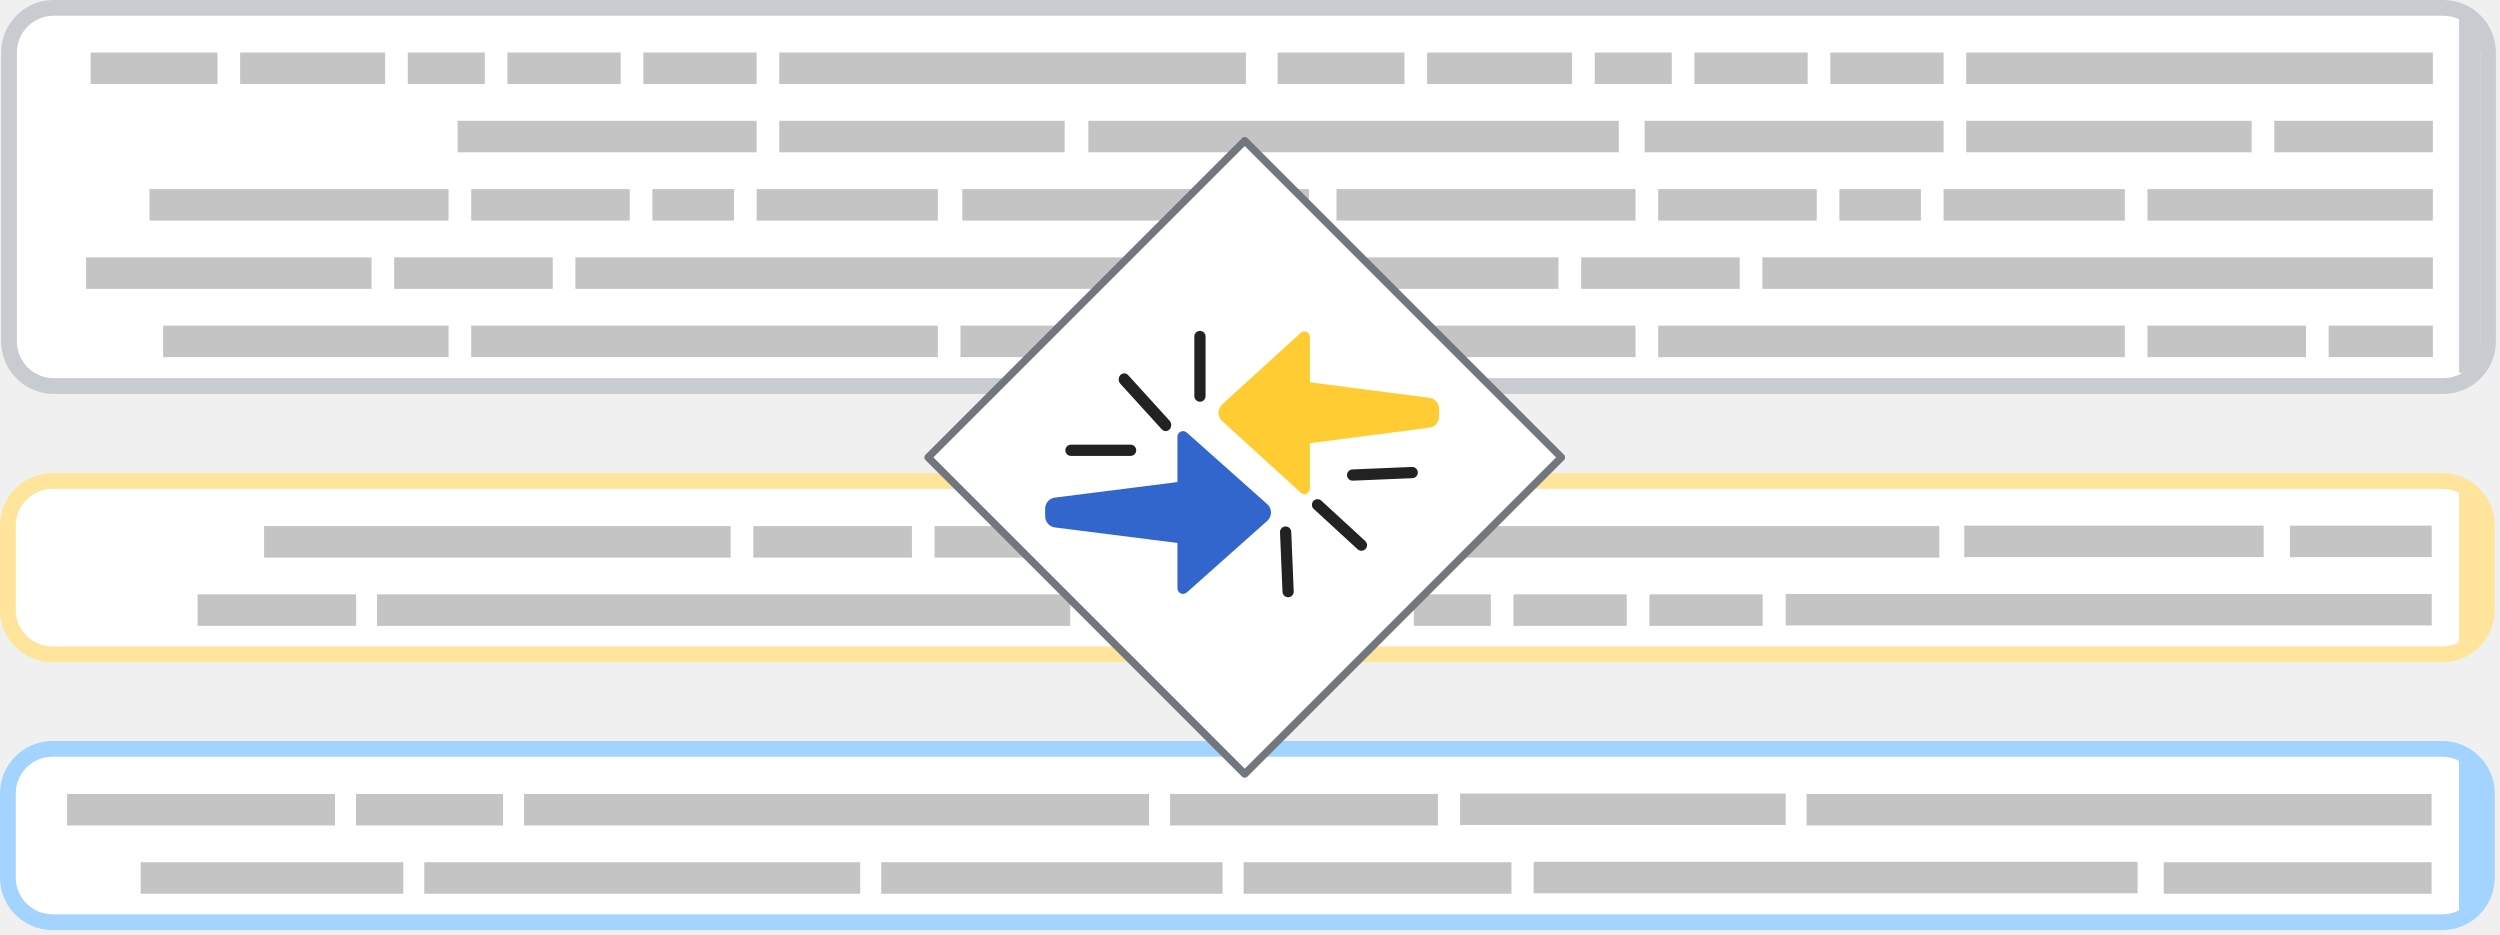
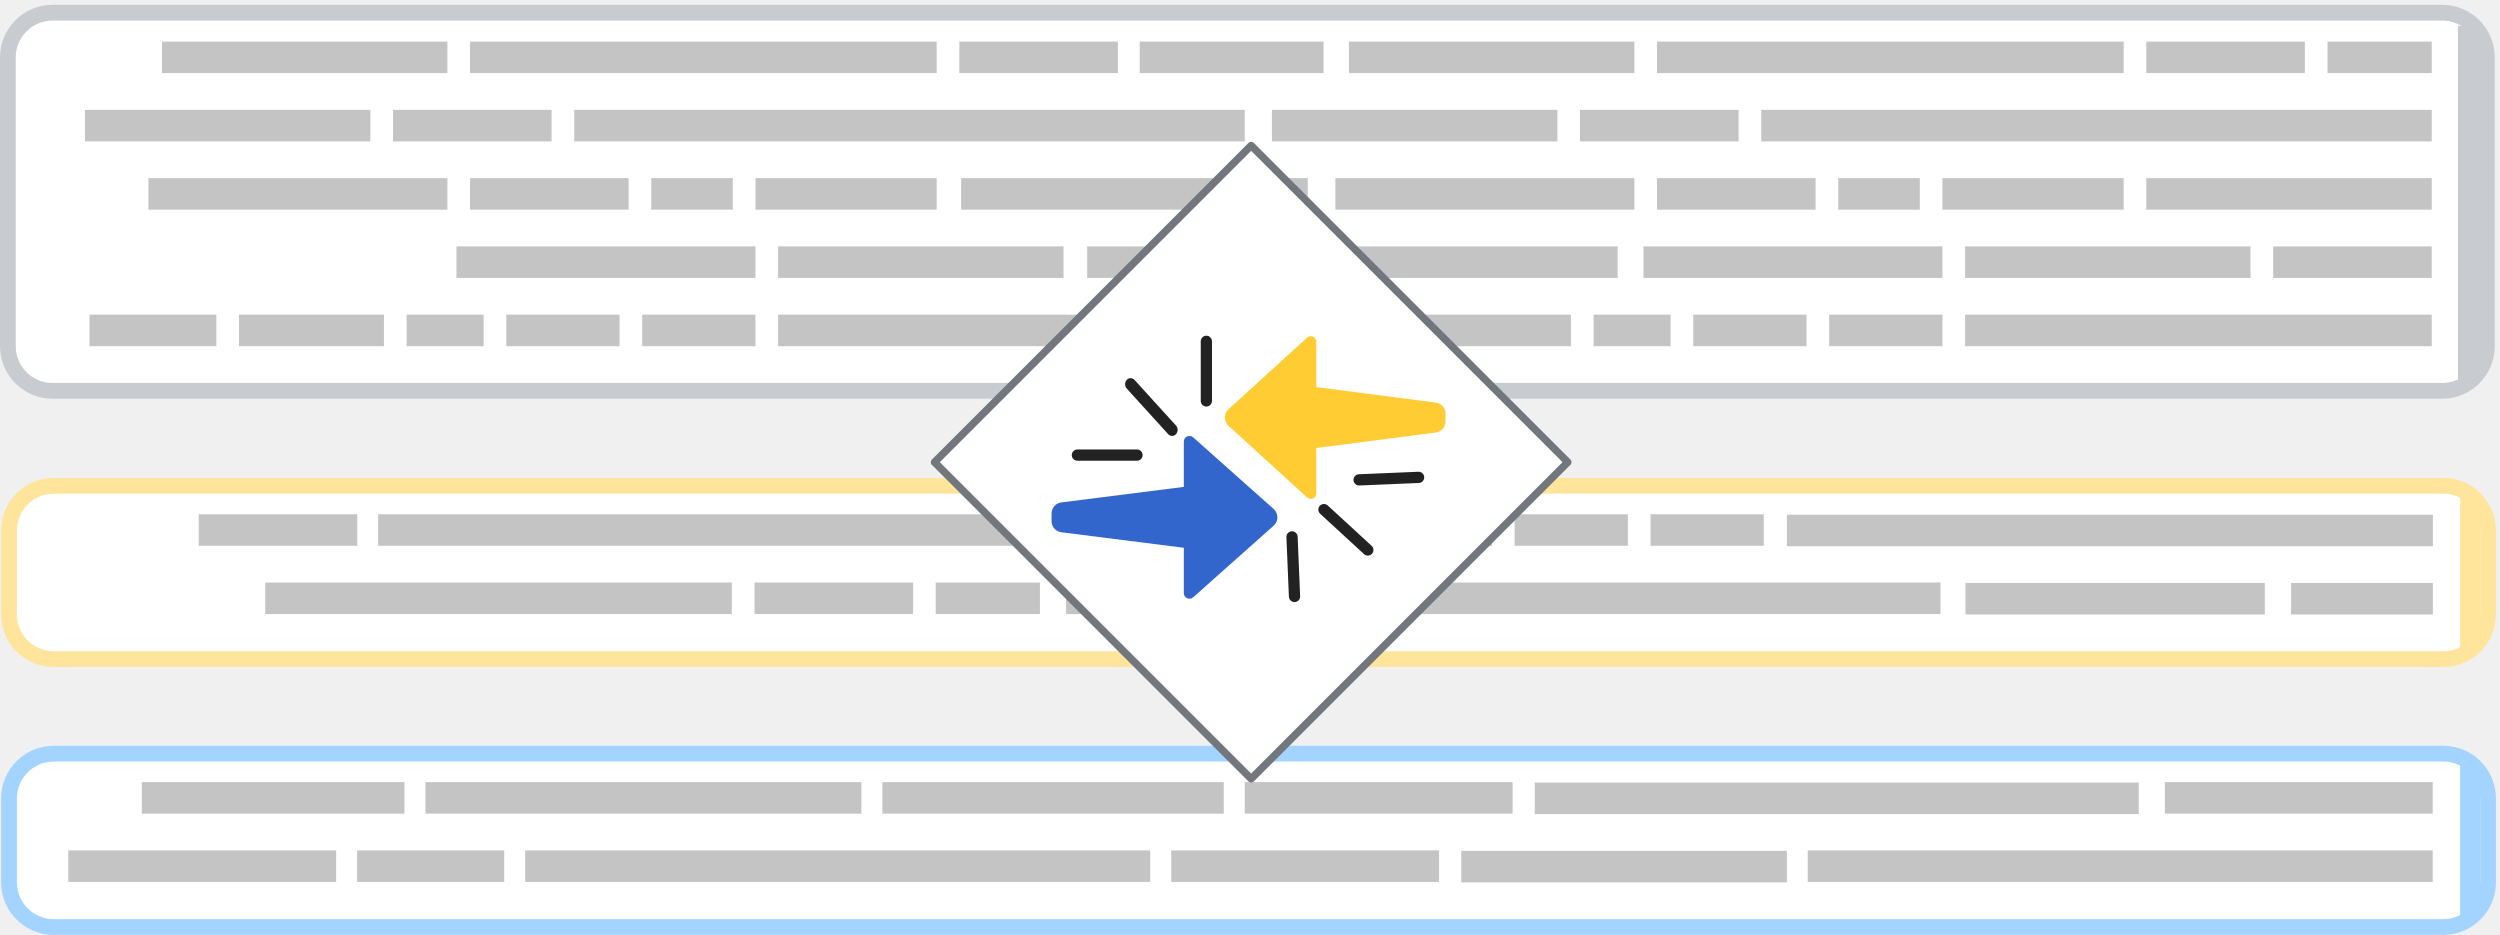
- <svg xmlns="http://www.w3.org/2000/svg" width="476" height="178" viewBox="0 0 476 178" fill="none">
-   <g clip-path="url(#clip0)">
-     <rect x="473.5" y="124.583" width="472" height="33" rx="8.5" transform="rotate(180 473.5 124.583)" fill="white" stroke="#FFE49C" stroke-width="3" />
-     <rect x="197.781" y="106.166" width="19.84" height="6" transform="rotate(180 197.781 106.166)" fill="#C4C4C4" />
-     <rect x="173.633" y="106.166" width="30.191" height="6" transform="rotate(180 173.633 106.166)" fill="#C4C4C4" />
-     <rect x="67.809" y="119.166" width="30.191" height="6" transform="rotate(180 67.8086 119.166)" fill="#C4C4C4" />
-     <rect x="203.781" y="119.166" width="132" height="6" transform="rotate(180 203.781 119.166)" fill="#C4C4C4" />
-     <rect x="139.125" y="106.166" width="88.847" height="6" transform="rotate(180 139.125 106.166)" fill="#C4C4C4" />
-     <rect x="472" y="122.972" width="3.803" height="29.405" transform="rotate(180 472 122.972)" fill="#FFE49C" />
-     <rect width="27" height="6" transform="matrix(-1 8.74228e-08 8.74228e-08 1 463 100.083)" fill="#C4C4C4" />
-     <rect width="21.565" height="6" transform="matrix(-1 8.74228e-08 8.74228e-08 1 335.609 113.167)" fill="#C4C4C4" />
-     <rect width="21.565" height="6" transform="matrix(-1 8.74228e-08 8.74228e-08 1 309.73 113.167)" fill="#C4C4C4" />
-     <rect width="14.664" height="6" transform="matrix(-1 8.74228e-08 8.74228e-08 1 283.855 113.167)" fill="#C4C4C4" />
-     <rect width="27.603" height="6" transform="matrix(-1 8.74228e-08 8.74228e-08 1 264.875 113.167)" fill="#C4C4C4" />
-     <rect width="24.153" height="6" transform="matrix(-1 8.74228e-08 8.74228e-08 1 232.961 113.167)" fill="#C4C4C4" />
-     <rect width="57" height="6" transform="matrix(-1 8.74228e-08 8.74228e-08 1 431 100.083)" fill="#C4C4C4" />
-     <rect width="34.504" height="6" transform="matrix(-1 8.74228e-08 8.74228e-08 1 237.273 100.167)" fill="#C4C4C4" />
-     <rect width="127.664" height="6" transform="matrix(-1 8.74228e-08 8.74228e-08 1 369.25 100.167)" fill="#C4C4C4" />
-     <rect width="123" height="6" transform="matrix(-1 8.74228e-08 8.74228e-08 1 463 113.083)" fill="#C4C4C4" />
-     <rect x="473.5" y="175.583" width="472" height="33" rx="8.5" transform="rotate(180 473.5 175.583)" fill="white" stroke="#A3D3FF" stroke-width="3" />
-     <rect x="472" y="173.972" width="3.803" height="29.405" transform="rotate(180 472 173.972)" fill="#A3D3FF" />
-     <rect width="51" height="6" transform="matrix(-1 8.74228e-08 8.74228e-08 1 287.781 164.166)" fill="#C4C4C4" />
-     <rect width="51" height="6" transform="matrix(-1 8.74228e-08 8.74228e-08 1 273.781 151.166)" fill="#C4C4C4" />
-     <rect width="51" height="6" transform="matrix(-1 8.74228e-08 8.74228e-08 1 462.973 164.166)" fill="#C4C4C4" />
-     <rect width="62" height="6" transform="matrix(-1 8.74228e-08 8.74228e-08 1 340 151.083)" fill="#C4C4C4" />
-     <rect width="119" height="6" transform="matrix(-1 8.74228e-08 8.74228e-08 1 462.973 151.166)" fill="#C4C4C4" />
-     <rect width="115" height="6" transform="matrix(-1 8.74228e-08 8.74228e-08 1 407 164.083)" fill="#C4C4C4" />
-     <rect width="50" height="6" transform="matrix(-1 8.74228e-08 8.74228e-08 1 76.7812 164.166)" fill="#C4C4C4" />
-     <rect width="51" height="6" transform="matrix(-1 8.74228e-08 8.74228e-08 1 63.7812 151.166)" fill="#C4C4C4" />
-     <rect width="65" height="6" transform="matrix(-1 8.74228e-08 8.74228e-08 1 232.781 164.166)" fill="#C4C4C4" />
-     <rect width="28" height="6" transform="matrix(-1 8.74228e-08 8.74228e-08 1 95.7812 151.166)" fill="#C4C4C4" />
-     <rect width="119" height="6" transform="matrix(-1 8.74228e-08 8.74228e-08 1 218.781 151.166)" fill="#C4C4C4" />
-     <rect width="83" height="6" transform="matrix(-1 8.74228e-08 8.74228e-08 1 163.781 164.166)" fill="#C4C4C4" />
-     <rect x="473.719" y="73.5" width="472" height="72" rx="8.5" transform="rotate(-180 473.719 73.5)" fill="white" stroke="#C8CCD1" stroke-width="3" />
-     <rect x="472.219" y="70.999" width="4" height="68" transform="rotate(-180 472.219 70.9995)" fill="#C8CCD1" />
-     <rect width="15.527" height="6" transform="matrix(-1 -8.74228e-08 -8.74228e-08 1 365.746 36)" fill="#C4C4C4" />
-     <rect width="19.84" height="6" transform="matrix(-1 -8.74228e-08 -8.74228e-08 1 463.219 62)" fill="#C4C4C4" />
-     <rect width="21.565" height="6" transform="matrix(-1 -8.74228e-08 -8.74228e-08 1 370.059 10)" fill="#C4C4C4" />
-     <rect width="21.565" height="6" transform="matrix(-1 -8.74228e-08 -8.74228e-08 1 344.18 10)" fill="#C4C4C4" />
-     <rect width="14.664" height="6" transform="matrix(-1 -8.74228e-08 -8.74228e-08 1 318.305 10)" fill="#C4C4C4" />
-     <rect width="27.603" height="6" transform="matrix(-1 -8.74228e-08 -8.74228e-08 1 299.324 10)" fill="#C4C4C4" />
-     <rect width="56.931" height="6" transform="matrix(-1 -8.74228e-08 -8.74228e-08 1 370.059 23)" fill="#C4C4C4" />
-     <rect width="56.931" height="6" transform="matrix(-1 -8.74228e-08 -8.74228e-08 1 311.402 36)" fill="#C4C4C4" />
-     <rect width="54.343" height="6" transform="matrix(-1 -8.74228e-08 -8.74228e-08 1 428.715 23)" fill="#C4C4C4" />
-     <rect width="54.343" height="6" transform="matrix(-1 -8.74228e-08 -8.74228e-08 1 311.402 62)" fill="#C4C4C4" />
-     <rect width="54.343" height="6" transform="matrix(-1 -8.74228e-08 -8.74228e-08 1 296.738 49)" fill="#C4C4C4" />
-     <rect width="54.343" height="6" transform="matrix(-1 -8.74228e-08 -8.74228e-08 1 463.219 36)" fill="#C4C4C4" />
-     <rect width="30.191" height="6" transform="matrix(-1 -8.74228e-08 -8.74228e-08 1 463.219 23)" fill="#C4C4C4" />
-     <rect width="30.191" height="6" transform="matrix(-1 -8.74228e-08 -8.74228e-08 1 439.066 62)" fill="#C4C4C4" />
-     <rect width="30.191" height="6" transform="matrix(-1 -8.74228e-08 -8.74228e-08 1 331.242 49)" fill="#C4C4C4" />
-     <rect width="34.504" height="6" transform="matrix(-1 -8.74228e-08 -8.74228e-08 1 404.562 36)" fill="#C4C4C4" />
-     <rect width="30.191" height="6" transform="matrix(-1 -8.74228e-08 -8.74228e-08 1 345.906 36)" fill="#C4C4C4" />
-     <rect width="24.153" height="6" transform="matrix(-1 -8.74228e-08 -8.74228e-08 1 267.41 10)" fill="#C4C4C4" />
-     <rect width="127.664" height="6" transform="matrix(-1 -8.74228e-08 -8.74228e-08 1 463.219 49)" fill="#C4C4C4" />
-     <rect width="88.847" height="6" transform="matrix(-1 -8.74228e-08 -8.74228e-08 1 463.219 10)" fill="#C4C4C4" />
-     <rect width="88.847" height="6" transform="matrix(-1 -8.74228e-08 -8.74228e-08 1 404.562 62)" fill="#C4C4C4" />
-     <rect width="15.527" height="6" transform="matrix(-1 -8.74228e-08 -8.74228e-08 1 139.746 36)" fill="#C4C4C4" />
-     <rect width="35" height="6" transform="matrix(-1 -8.74228e-08 -8.74228e-08 1 252.219 62)" fill="#C4C4C4" />
-     <rect width="21.565" height="6" transform="matrix(-1 -8.74228e-08 -8.74228e-08 1 144.059 10)" fill="#C4C4C4" />
-     <rect width="21.565" height="6" transform="matrix(-1 -8.74228e-08 -8.74228e-08 1 118.18 10)" fill="#C4C4C4" />
-     <rect width="14.664" height="6" transform="matrix(-1 -8.74228e-08 -8.74228e-08 1 92.3047 10)" fill="#C4C4C4" />
-     <rect width="27.603" height="6" transform="matrix(-1 -8.74228e-08 -8.74228e-08 1 73.3242 10)" fill="#C4C4C4" />
-     <rect width="56.931" height="6" transform="matrix(-1 -8.74228e-08 -8.74228e-08 1 144.059 23)" fill="#C4C4C4" />
-     <rect width="56.931" height="6" transform="matrix(-1 -8.74228e-08 -8.74228e-08 1 85.4023 36)" fill="#C4C4C4" />
-     <rect width="54.343" height="6" transform="matrix(-1 -8.74228e-08 -8.74228e-08 1 202.715 23)" fill="#C4C4C4" />
-     <rect width="54.343" height="6" transform="matrix(-1 -8.74228e-08 -8.74228e-08 1 85.4023 62)" fill="#C4C4C4" />
-     <rect width="54.343" height="6" transform="matrix(-1 -8.74228e-08 -8.74228e-08 1 70.7383 49)" fill="#C4C4C4" />
-     <rect width="66" height="6" transform="matrix(-1 -8.74228e-08 -8.74228e-08 1 249.219 36)" fill="#C4C4C4" />
-     <rect width="101" height="6" transform="matrix(-1 -8.74228e-08 -8.74228e-08 1 308.219 23)" fill="#C4C4C4" />
-     <rect width="30.191" height="6" transform="matrix(-1 -8.74228e-08 -8.74228e-08 1 213.066 62)" fill="#C4C4C4" />
-     <rect width="30.191" height="6" transform="matrix(-1 -8.74228e-08 -8.74228e-08 1 105.242 49)" fill="#C4C4C4" />
-     <rect width="34.504" height="6" transform="matrix(-1 -8.74228e-08 -8.74228e-08 1 178.562 36)" fill="#C4C4C4" />
-     <rect width="30.191" height="6" transform="matrix(-1 -8.74228e-08 -8.74228e-08 1 119.906 36)" fill="#C4C4C4" />
-     <rect width="24.153" height="6" transform="matrix(-1 -8.74228e-08 -8.74228e-08 1 41.4102 10)" fill="#C4C4C4" />
-     <rect width="127.664" height="6" transform="matrix(-1 -8.74228e-08 -8.74228e-08 1 237.219 49)" fill="#C4C4C4" />
-     <rect width="88.847" height="6" transform="matrix(-1 -8.74228e-08 -8.74228e-08 1 237.219 10)" fill="#C4C4C4" />
-     <rect width="88.847" height="6" transform="matrix(-1 -8.74228e-08 -8.74228e-08 1 178.562 62)" fill="#C4C4C4" />
-     <path d="M177 87.083L237 27.083L297 87.083L237 147.083L177 87.083Z" fill="white" />
-     <path d="M232.695 80.166C231.768 79.322 231.768 77.844 232.695 77L247.669 63.355C248.34 62.744 249.404 63.229 249.404 64.147L249.404 72.787L272.18 75.739C273.22 75.874 274 76.776 274 77.845L274 79.321C274 80.39 273.22 81.292 272.18 81.427L249.404 84.379L249.404 93.019C249.404 93.937 248.34 94.422 247.669 93.811L232.695 80.166Z" fill="#FFCC33" />
-     <path d="M241.289 96C242.237 96.844 242.237 98.322 241.289 99.166L225.958 112.811C225.271 113.422 224.181 112.937 224.181 112.019L224.181 103.379L200.863 100.427C199.798 100.292 199 99.39 199 98.321L199 96.845C199 95.776 199.798 94.874 200.863 94.739L224.181 91.787L224.181 83.147C224.181 82.229 225.271 81.744 225.958 82.355L241.289 96Z" fill="#3366CC" />
-     <path fill-rule="evenodd" clip-rule="evenodd" d="M245.302 113.717C245.892 113.693 246.351 113.194 246.326 112.603L245.852 101.262C245.827 100.672 245.328 100.213 244.738 100.238C244.147 100.262 243.689 100.761 243.713 101.352L244.188 112.693C244.213 113.283 244.711 113.742 245.302 113.717Z" fill="#222222" />
-     <path fill-rule="evenodd" clip-rule="evenodd" d="M269.952 89.931C269.976 90.521 269.518 91.02 268.927 91.045L257.586 91.519C256.996 91.544 256.497 91.085 256.472 90.495C256.447 89.904 256.906 89.405 257.497 89.381L268.838 88.906C269.428 88.881 269.927 89.34 269.952 89.931Z" fill="#222222" />
-     <path fill-rule="evenodd" clip-rule="evenodd" d="M260.002 104.522C260.402 104.087 260.374 103.41 259.939 103.01L251.584 95.326C251.149 94.926 250.472 94.954 250.072 95.389C249.672 95.825 249.7 96.502 250.135 96.902L258.49 104.585C258.925 104.986 259.602 104.957 260.002 104.522Z" fill="#222222" />
-     <path fill-rule="evenodd" clip-rule="evenodd" d="M228.473 62.999C227.882 62.999 227.402 63.479 227.402 64.07L227.402 75.421C227.402 76.012 227.882 76.491 228.473 76.491C229.064 76.491 229.543 76.012 229.543 75.421L229.543 64.07C229.543 63.479 229.064 62.999 228.473 62.999Z" fill="#222222" />
-     <path fill-rule="evenodd" clip-rule="evenodd" d="M202.846 85.735C202.846 85.144 203.325 84.665 203.916 84.665L215.267 84.665C215.858 84.665 216.337 85.144 216.337 85.735C216.337 86.326 215.858 86.805 215.267 86.805L203.916 86.805C203.325 86.805 202.846 86.326 202.846 85.735Z" fill="#222222" />
-     <path fill-rule="evenodd" clip-rule="evenodd" d="M213.308 71.422C212.897 71.874 212.897 72.608 213.308 73.06L221.203 81.744C221.614 82.196 222.281 82.196 222.692 81.744C223.103 81.292 223.103 80.558 222.692 80.106L214.797 71.422C214.386 70.97 213.719 70.97 213.308 71.422Z" fill="#222222" />
-     <path fill-rule="evenodd" clip-rule="evenodd" d="M237.504 26.292C237.226 26.013 236.774 26.013 236.496 26.292L176.209 86.579C175.93 86.857 175.93 87.309 176.209 87.588L236.496 147.874C236.774 148.153 237.226 148.153 237.505 147.874L297.791 87.588C298.07 87.309 298.07 86.857 297.791 86.579L237.504 26.292ZM296.278 87.083L237 146.361L177.722 87.083L237 27.805L296.278 87.083Z" fill="#72777D" />
-   </g>
-   <defs>
-     <clipPath id="clip0">
-       <rect width="475.219" height="177.083" fill="white" />
-     </clipPath>
-   </defs>
+ <svg xmlns="http://www.w3.org/2000/svg" width="476" height="178" fill="none" viewBox="0 0 476 178">
+   <rect width="472" height="33" x="-473.719" y="92.5" fill="#fff" stroke="#ffe49c" stroke-width="3" rx="8.5" transform="scale(-1 1)" />
+   <path fill="#c4c4c4" d="M198 110.917h-19.84v6H198zm-24.148 0h-30.191v6h30.191zm-105.824-13H37.837v6h30.191zm135.972 0H72v6h132zm-64.656 13H50.497v6h88.847z" />
+   <path fill="#ffe49c" d="M472.219 94.111h-3.803v29.405h3.803z" />
+   <path fill="#c4c4c4" d="M463.219 117h-27v-6h27zm-127.391-13.083h-21.565v-6h21.565zm-25.879 0h-21.565v-6h21.565zm-25.875 0H269.41v-6h14.664zm-18.98 0h-27.603v-6h27.603zm-31.914 0h-24.153v-6h24.153zM431.219 117h-57v-6h57zm-193.727-.083h-34.504v-6h34.504zm131.977 0H241.805v-6h127.664zM463.219 104h-123v-6h123z" />
+   <rect width="472" height="33" x="-473.719" y="143.5" fill="#fff" stroke="#a3d3ff" stroke-width="3" rx="8.5" transform="scale(-1 1)" />
+   <path fill="#a3d3ff" d="M472.219 145.111h-3.803v29.405h3.803z" />
+   <path fill="#c4c4c4" d="M288 154.917h-51v-6h51zm-14 13h-51v-6h51zm189.192-13h-51v-6h51zM340.219 168h-62v-6h62zm122.973-.083h-119v-6h119zM407.219 155h-115v-6h115zM77 154.917H27v-6h50zm-13 13H13v-6h51zm169-13h-65v-6h65zm-137 13H68v-6h28zm123 0H100v-6h119zm-55-13H81v-6h83z" />
+   <rect width="472" height="72" x="-473.5" y="2.417" fill="#fff" stroke="#c8ccd1" stroke-width="3" rx="8.5" transform="scale(-1 1)" />
+   <path fill="#c8ccd1" d="M472 4.917h-4v68h4z" />
+   <path fill="#c4c4c4" d="M365.528 39.917h-15.527v-6h15.527zm97.472-26h-19.84v-6H463zm-93.16 52h-21.565v-6h21.565zm-25.879 0h-21.565v-6h21.565zm-25.875 0h-14.664v-6h14.664zm-18.98 0h-27.603v-6h27.603zm70.734-13h-56.931v-6h56.931zm-58.656-13h-56.931v-6h56.931zm117.312 13h-54.343v-6h54.343zm-117.312-39h-54.343v-6h54.343zm-14.664 13h-54.343v-6h54.343zm166.48 13h-54.343v-6H463zm0 13h-30.19v-6h30.189zm-24.152-39h-30.191v-6h30.19zm-107.824 13h-30.191v-6h30.191zm73.32 13H369.84v-6h34.504zm-58.656 0h-30.191v-6h30.191zm-78.496 26h-24.153v-6h24.153zm195.808-39H335.336v-6H463zm0 39h-88.847v-6H463zm-58.656-52h-88.847v-6h88.847zm-264.816 26h-15.527v-6h15.527zm112.472-26h-35v-6h35zm-108.16 52h-21.565v-6h21.565zm-25.879 0H96.396v-6h21.565zm-25.875 0H77.422v-6h14.664zm-18.98 0H45.503v-6h27.603zm70.734-13H86.909v-6h56.931zm-58.656-13H28.253v-6h56.931zm117.312 13h-54.343v-6h54.343zm-117.312-39H30.841v-6h54.343zm-14.664 13H16.177v-6H70.52zm178.48 13h-66v-6h66zm59 13H207v-6h101zm-95.152-39h-30.191v-6h30.191zm-107.824 13H74.833v-6h30.191zm73.32 13H143.84v-6h34.504zm-58.656 0H89.497v-6h30.191zm-78.496 26H17.039v-6h24.153zm195.808-39H109.336v-6H237zm0 39h-88.847v-6H237zm-58.656-52H89.497v-6h88.847z" />
+   <path fill="#fff" d="M178.219 88l60-60 60 60-60 60z" />
+   <path fill="#fc3" d="M233.914 81.083a2.15 2.15 0 010-3.166l14.974-13.645c.671-.611 1.735-.126 1.735.792v8.64l22.776 2.952c1.04.135 1.82 1.037 1.82 2.106v1.476c0 1.069-.78 1.971-1.82 2.106l-22.776 2.952v8.64c0 .918-1.064 1.403-1.735.792z" />
+   <path fill="#36c" d="M242.508 96.917a2.118 2.118 0 010 3.166l-15.331 13.645c-.687.611-1.777.126-1.777-.792v-8.64l-23.318-2.952a2.126 2.126 0 01-1.863-2.106v-1.476a2.126 2.126 0 011.863-2.106l23.318-2.952v-8.64c0-.918 1.09-1.403 1.777-.792z" />
+   <path fill="#222" fill-rule="evenodd" d="M246.521 114.634a1.07 1.07 0 001.024-1.114l-.474-11.341a1.07 1.07 0 00-2.139.09l.475 11.341a1.07 1.07 0 001.114 1.024zm24.65-23.786a1.07 1.07 0 01-1.025 1.114l-11.341.474a1.07 1.07 0 01-.089-2.138l11.341-.475a1.07 1.07 0 011.114 1.025zm-9.95 14.591a1.07 1.07 0 00-.063-1.512l-8.355-7.684a1.07 1.07 0 10-1.449 1.576l8.355 7.683a1.07 1.07 0 001.512-.063zm-31.529-41.523c-.591 0-1.071.48-1.071 1.07v11.352a1.07 1.07 0 002.141 0V64.987a1.07 1.07 0 00-1.07-1.07zm-25.627 22.736a1.07 1.07 0 011.07-1.07h11.351a1.07 1.07 0 010 2.14h-11.351a1.07 1.07 0 01-1.07-1.07zm10.462-14.312a1.242 1.242 0 000 1.637l7.895 8.684a.987.987 0 001.489 0 1.242 1.242 0 000-1.638l-7.895-8.684a.987.987 0 00-1.489 0z" clip-rule="evenodd" />
+   <path fill="#72777d" fill-rule="evenodd" d="M238.723 27.209a.712.712 0 00-1.008 0l-60.287 60.287a.713.713 0 000 1.008l60.287 60.287a.712.712 0 001.008 0l60.287-60.287a.713.713 0 000-1.008zM297.497 88l-59.278 59.278L178.941 88l59.278-59.278z" clip-rule="evenodd" />
</svg>
